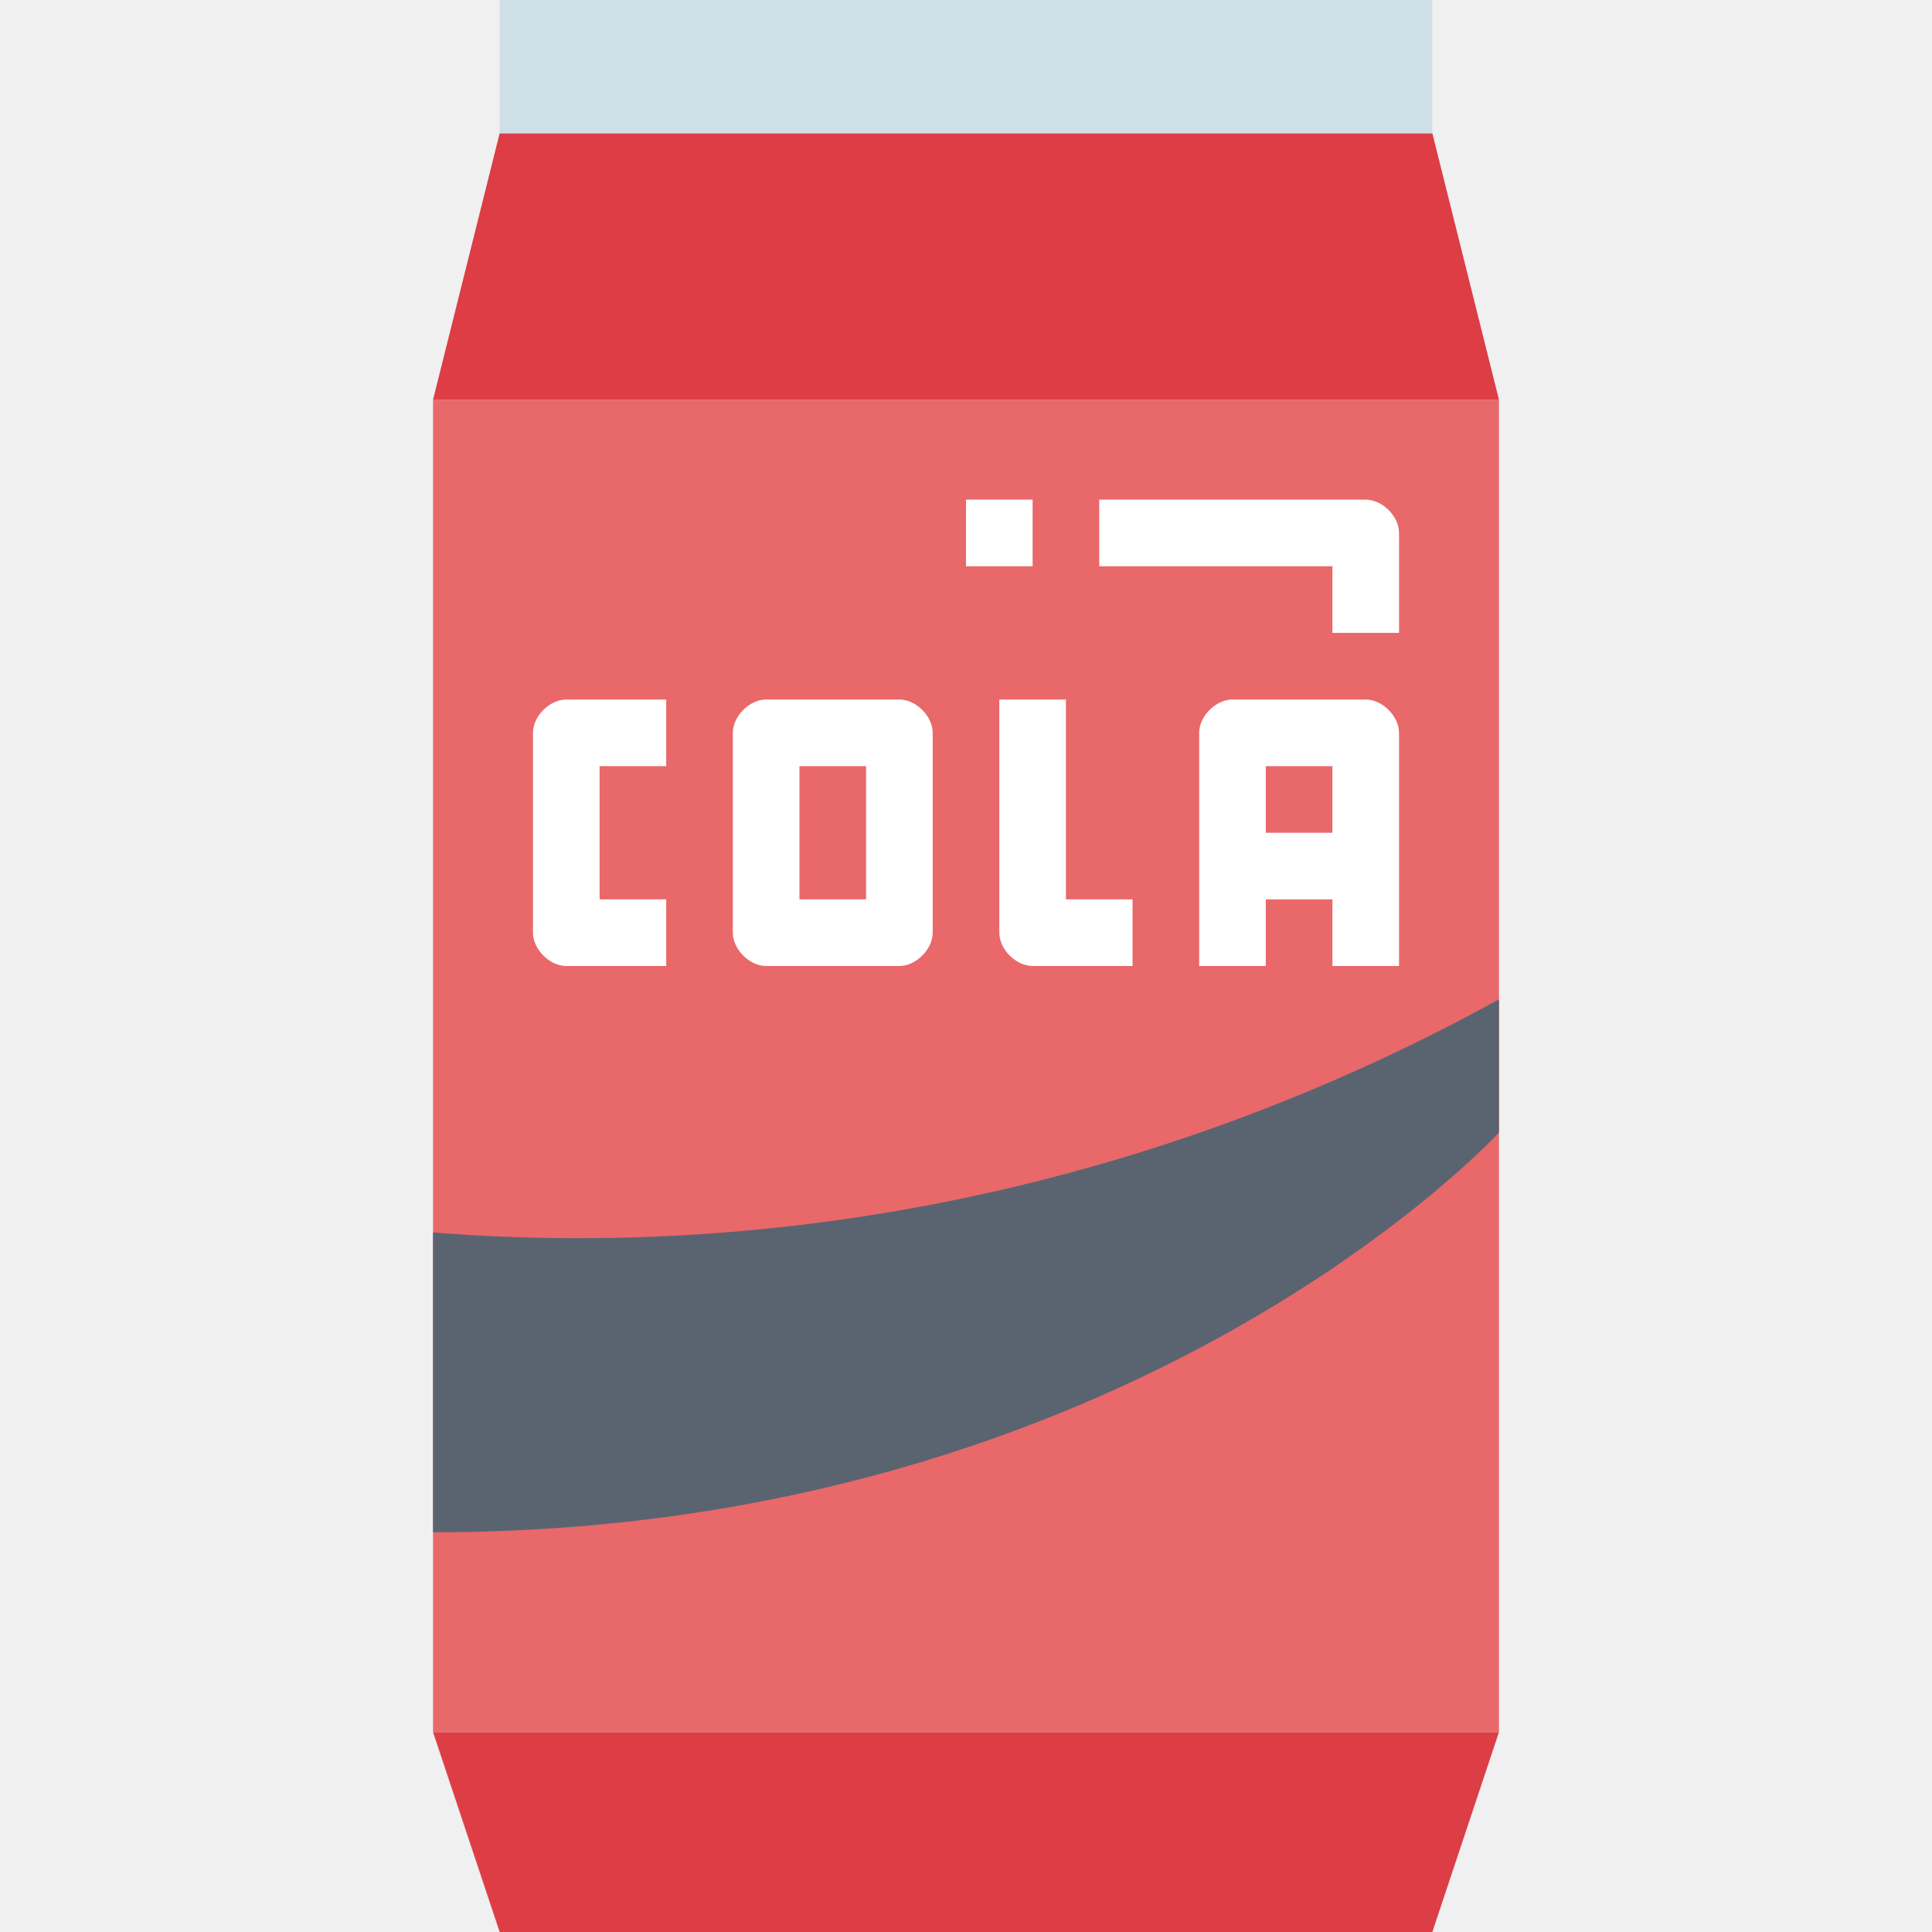
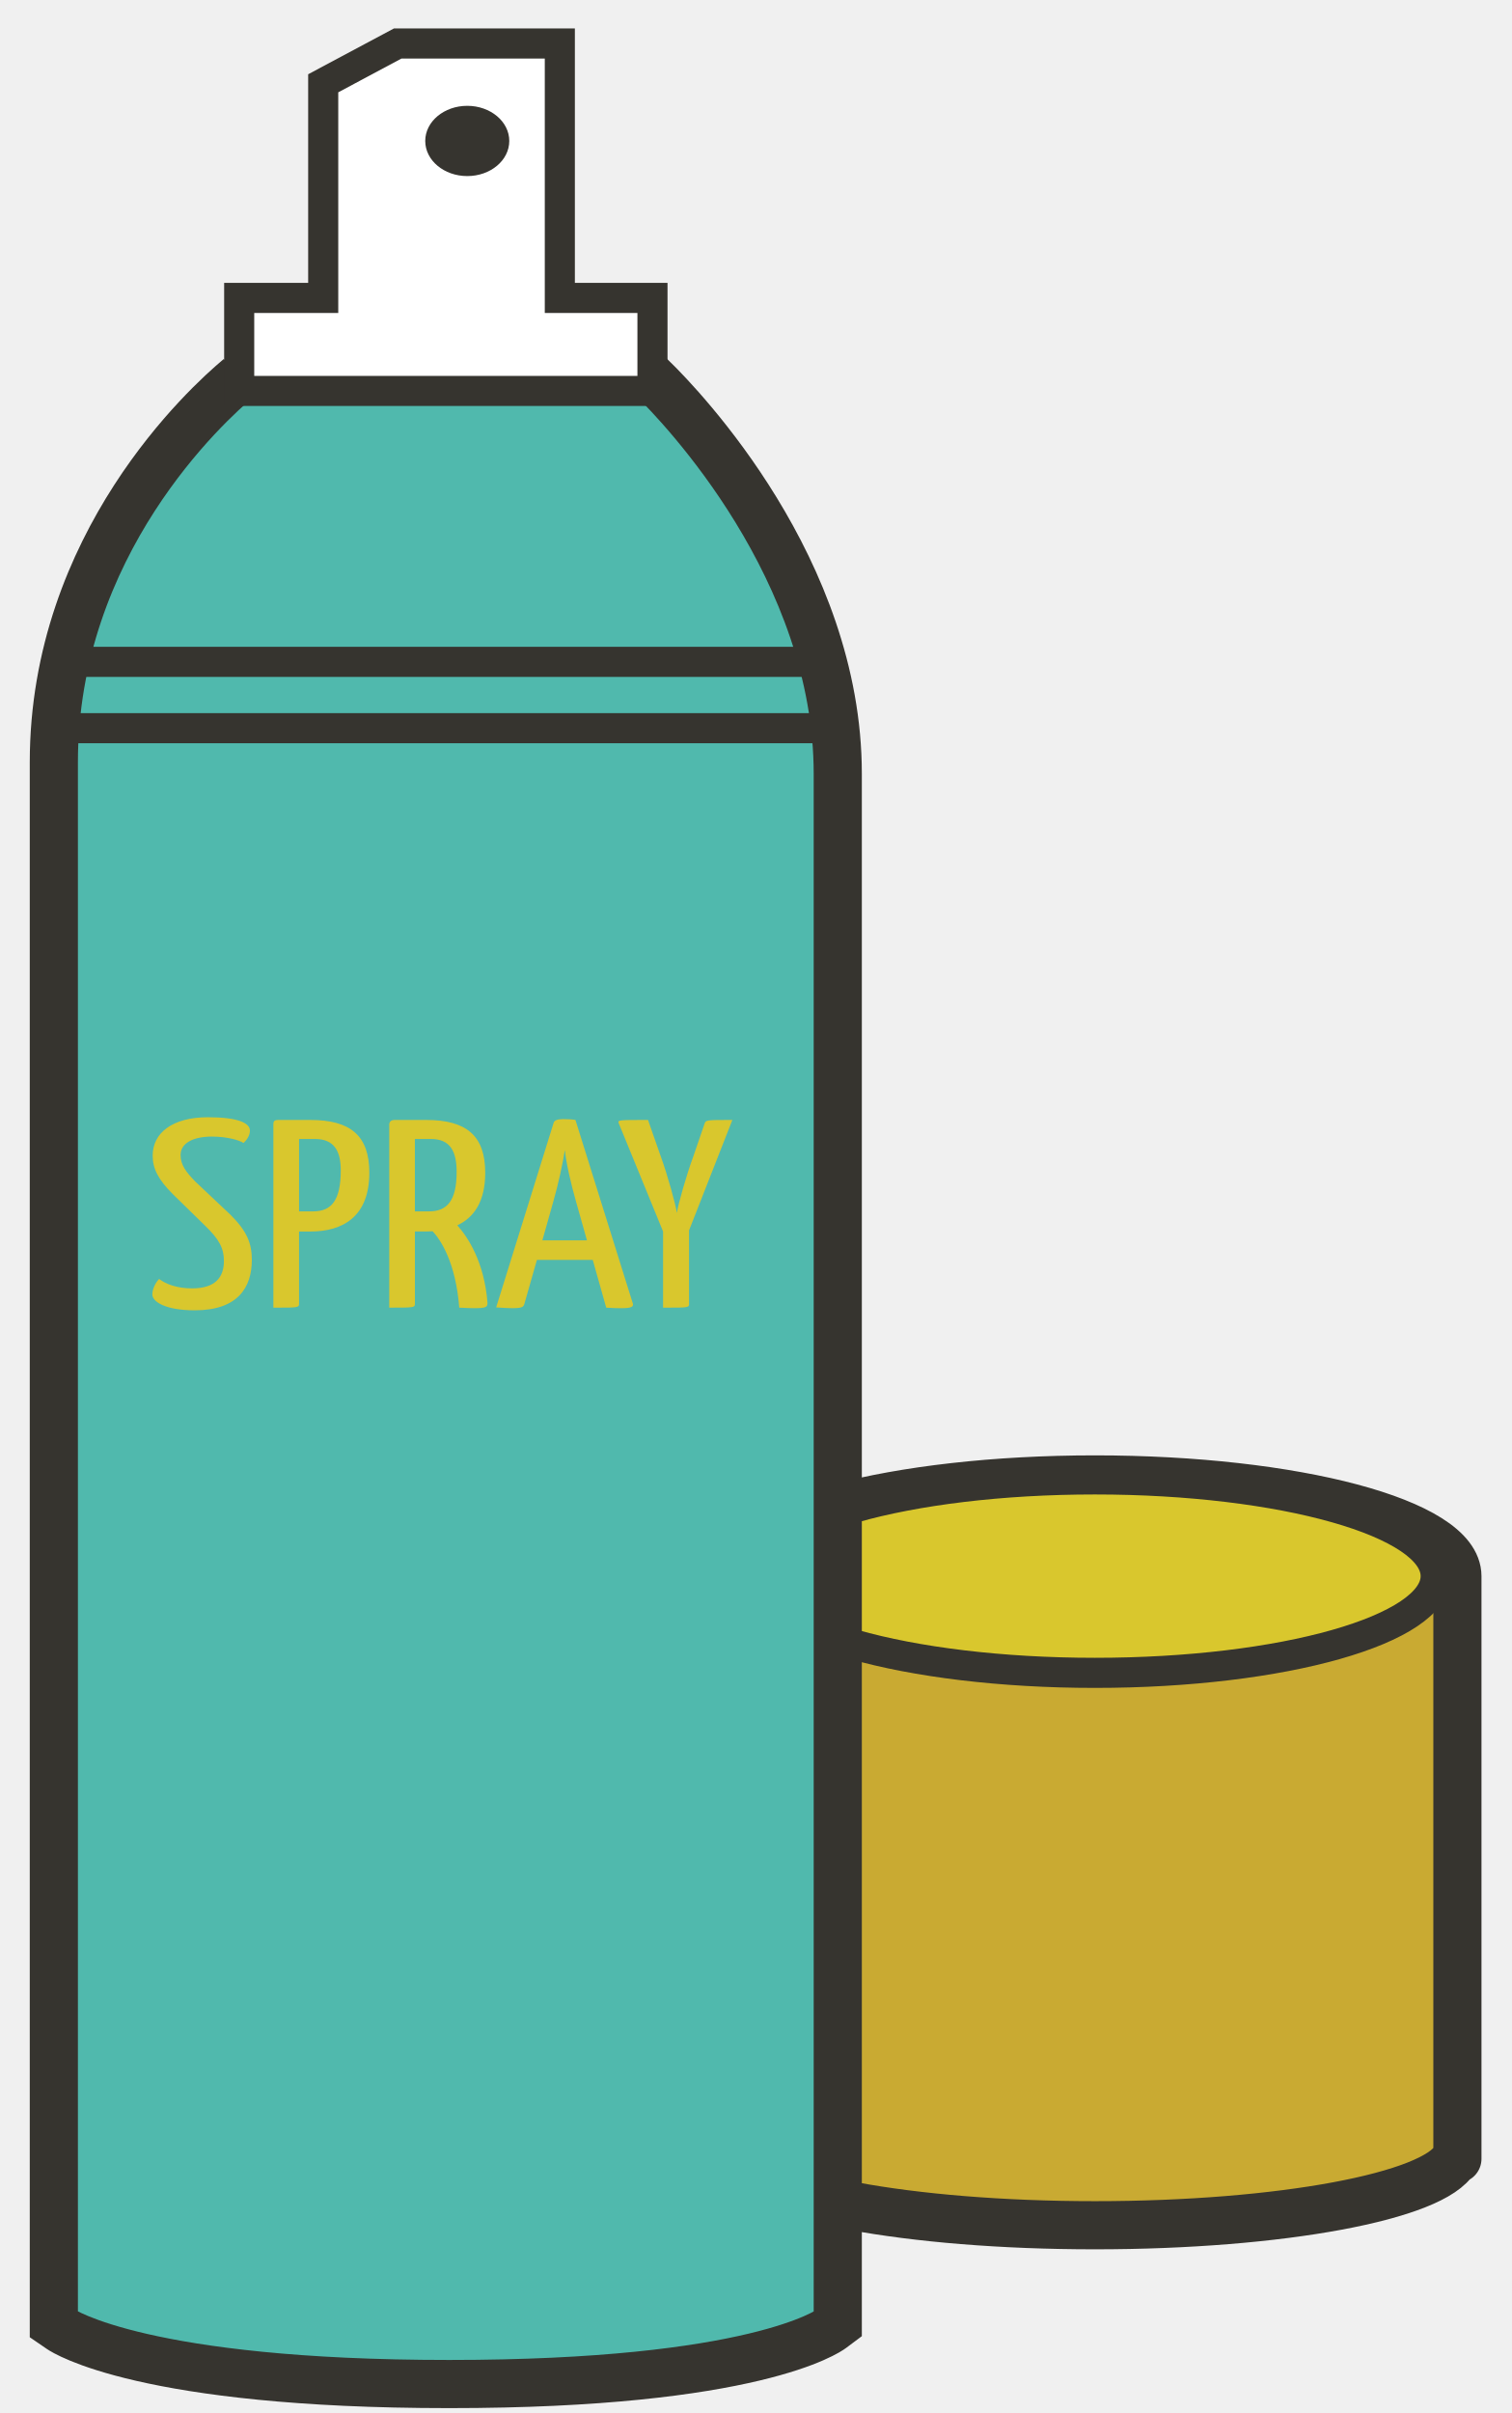
- <svg xmlns="http://www.w3.org/2000/svg" height="464pt" viewBox="-104 0 464 464" width="464pt">
-   <path d="M0 96h256v320H0zm0 0" fill="#e9686a" />
-   <path d="M240 464H16L0 416h256zm0 0M256 96H0l16-64h224zm0 0" fill="#dd3e46" />
-   <path d="M16 0h224v32H16zm0 0" fill="#cfdfe8" />
-   <path d="M0 296c89 7 178-13 256-56v32s-88 96-256 96zm0 0" fill="#5a6470" />
-   <g fill="#fff">
-     <path d="M56 232H32c-4 0-8-4-8-8v-48c0-4 4-8 8-8h24v16H40v32h16zm0 0M112 232H80c-4 0-8-4-8-8v-48c0-4 4-8 8-8h32c4 0 8 4 8 8v48c0 4-4 8-8 8zm-24-16h16v-32H88zm0 0M168 232h-24c-4 0-8-4-8-8v-56h16v48h16zm0 0M224 168h-32c-4 0-8 4-8 8v56h16v-16h16v16h16v-56c0-4-4-8-8-8zm-24 32v-16h16v16zm0 0M128 120h16v16h-16zm0 0M232 152h-16v-16h-56v-16h64c4 0 8 4 8 8zm0 0" />
+ <svg xmlns="http://www.w3.org/2000/svg" width="104" height="166" viewBox="0 0 104 166">
+   <g fill="none" fill-rule="evenodd">
+     <path d="M75.347 101.777c-13.778 0-24.948 2.978-24.948 6.653v40.083h.164c1.41 2.57 11.964 4.57 24.783 4.57 12.82 0 23.373-2 24.782-4.57h.164V108.43c0-3.675-11.17-6.653-24.947-6.653" fill="#C9AA32" />
+     <path d="M75.347 101.777c-13.778 0-24.948 2.978-24.948 6.653v40.083h.164c1.41 2.57 11.964 4.57 24.783 4.57 12.82 0 23.373-2 24.782-4.57h.164V108.43c0-3.675-11.17-6.653-24.947-6.653z" stroke="#36342F" stroke-width="3.313" stroke-linejoin="round" />
+     <path d="M98.797 108.43c0 3.673-10.498 6.652-23.45 6.652-12.95 0-23.45-2.98-23.45-6.653-.002-3.675 10.498-6.654 23.45-6.654s23.45 2.98 23.45 6.653" fill="#D9C72D" />
+     <path d="M98.797 108.43c0 3.673-10.498 6.652-23.45 6.652-12.95 0-23.45-2.98-23.45-6.653-.002-3.675 10.498-6.654 23.45-6.654s23.45 2.98 23.45 6.653z" stroke="#36342F" stroke-width="2.071" />
+     <path d="M16.46 25.97C14.244 27.817 3.705 37.412 3.705 52.443v107.472l.453.31c.224.154 5.775 3.783 26.756 3.783 21.01 0 26.118-3.66 26.327-3.816l.41-.307V53.232c0-14.07-10.723-25.226-12.75-27.21l-28.444-.053z" fill="#50B9AD" />
+     <path d="M16.46 25.97C14.244 27.817 3.705 37.412 3.705 52.443v107.472l.453.31c.224.154 5.775 3.783 26.756 3.783 21.01 0 26.118-3.66 26.327-3.816l.41-.307V53.232c0-14.07-10.723-25.226-12.75-27.21l-28.444-.053z" stroke="#36342F" stroke-width="3.313" />
+     <path d="M11.9 82.156c-1.02-1.016-1.394-1.772-1.394-2.657 0-1.55 1.348-2.64 3.8-2.64 2.097 0 2.893.406 2.893.924 0 .258-.136.57-.444.847-.287-.2-1.15-.44-2.164-.44-1.324 0-2.164.46-2.164 1.27 0 .684.375 1.164 1.015 1.828l2.408 2.27c1.15 1.143 1.48 1.973 1.48 3.116 0 1.882-.95 3.468-3.93 3.468-2.01 0-2.916-.59-2.916-1.088 0-.313.155-.737.463-1.07.465.352 1.216.648 2.275.648 1.59 0 2.187-.76 2.187-1.883 0-.868-.31-1.478-1.303-2.436L11.9 82.156zM21.35 77.046c2.784 0 4.065 1.09 4.065 3.634 0 3.043-1.855 4.04-4.04 4.04h-.796v4.943c0 .296-.023.296-1.767.296V77.34c0-.203.065-.294.35-.294h2.188zm.2 6.29c1.26 0 1.9-.758 1.9-2.822 0-1.31-.442-2.158-1.767-2.158H20.58v4.98h.97zM29.327 77.046c2.78 0 4.064 1.09 4.064 3.634 0 1.974-.772 3.08-1.92 3.614.707.795 1.854 2.492 2.076 5.333 0 .277-.07.368-.908.368-.285 0-.64-.018-1.035-.036-.244-3.12-1.283-4.67-1.834-5.258l-.42.018h-.798v4.943c0 .296-.02.296-1.765.296V77.34s0-.294.354-.294h2.187zm.2 6.29c1.257 0 1.897-.758 1.897-2.712 0-1.42-.44-2.268-1.765-2.268H28.55v4.98h.974zM43.552 89.682c.043.202-.066.313-.775.313-.243 0-.594 0-1.06-.036l-.927-3.285h-3.842l-.863 3.025c-.064.204-.13.295-.838.295-.22 0-.682-.018-1.104-.053l3.954-12.693c.044-.185.286-.26.662-.26.31 0 .616.018.84.056l3.952 12.636zm-3.16-4.353l-.75-2.658c-.354-1.236-.684-2.675-.773-3.56-.13.885-.443 2.324-.796 3.56l-.75 2.657h3.068zM47.418 89.664c0 .295.023.295-1.788.295v-5.24l-3.047-7.435c-.09-.238-.045-.238 2.01-.238l.884 2.525c.44 1.2 1.037 3.34 1.102 3.875.066-.535.685-2.694 1.126-3.875l.773-2.25c.087-.275.108-.275 1.92-.275l-2.982 7.6v5.017z" fill="#D9C72D" />
+     <path d="M38.525 20.494v-17.5h-11.16L22.242 5.73v14.764H16.46v6.4h28.44v-6.4h-6.373z" fill="#FFF" />
+     <path d="M38.525 20.494v-17.5h-11.16L22.242 5.73v14.764H16.46v6.4h28.44v-6.4h-6.373z" stroke="#36342F" stroke-width="2.071" />
+     <path d="M32.156 7.28c-1.598 0-2.893 1.083-2.893 2.417 0 1.335 1.295 2.416 2.893 2.416 1.597 0 2.89-1.08 2.89-2.416 0-1.334-1.293-2.417-2.89-2.417" fill="#36342F" />
+     <path d="M3.706 50.095H57.47M4.47 45.532h52.142" stroke="#36342F" stroke-width="2.071" />
  </g>
</svg>
